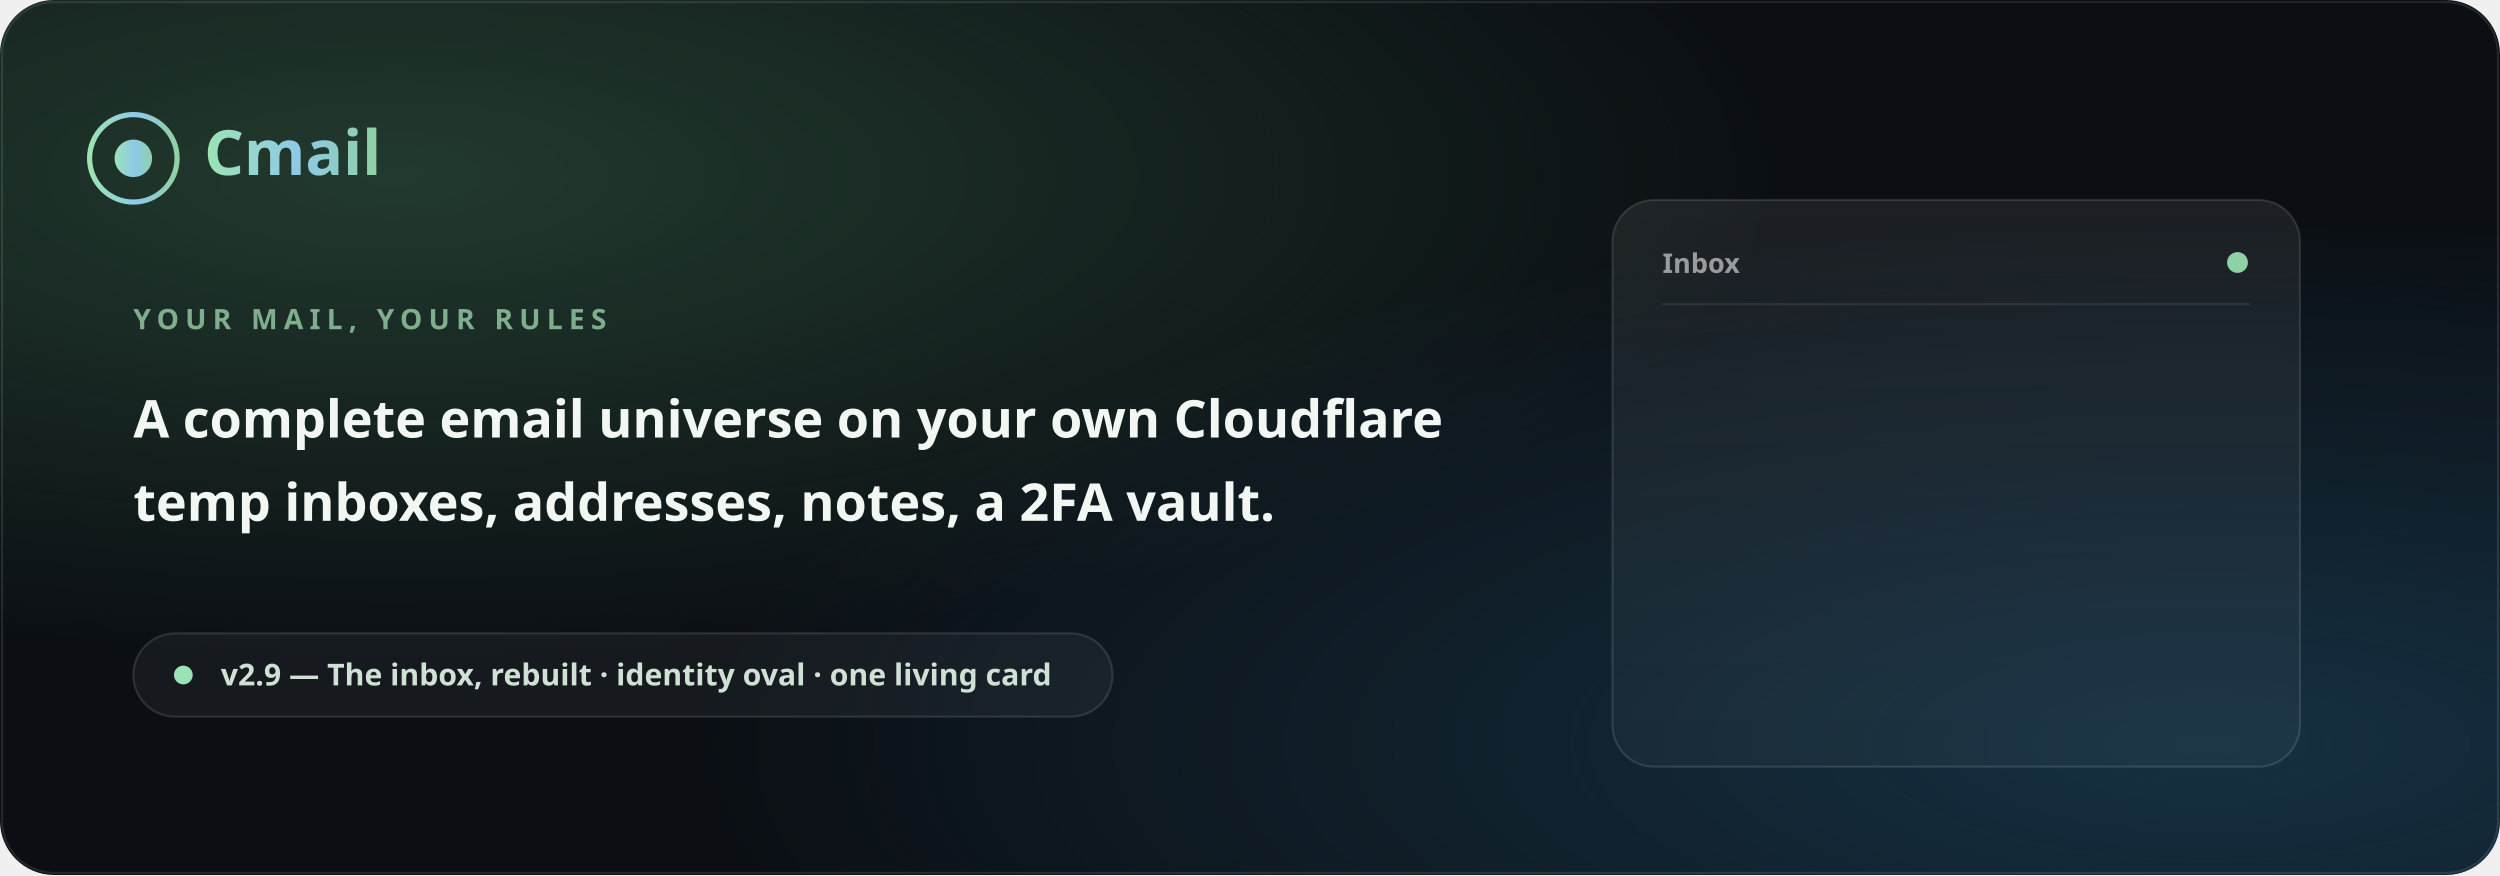
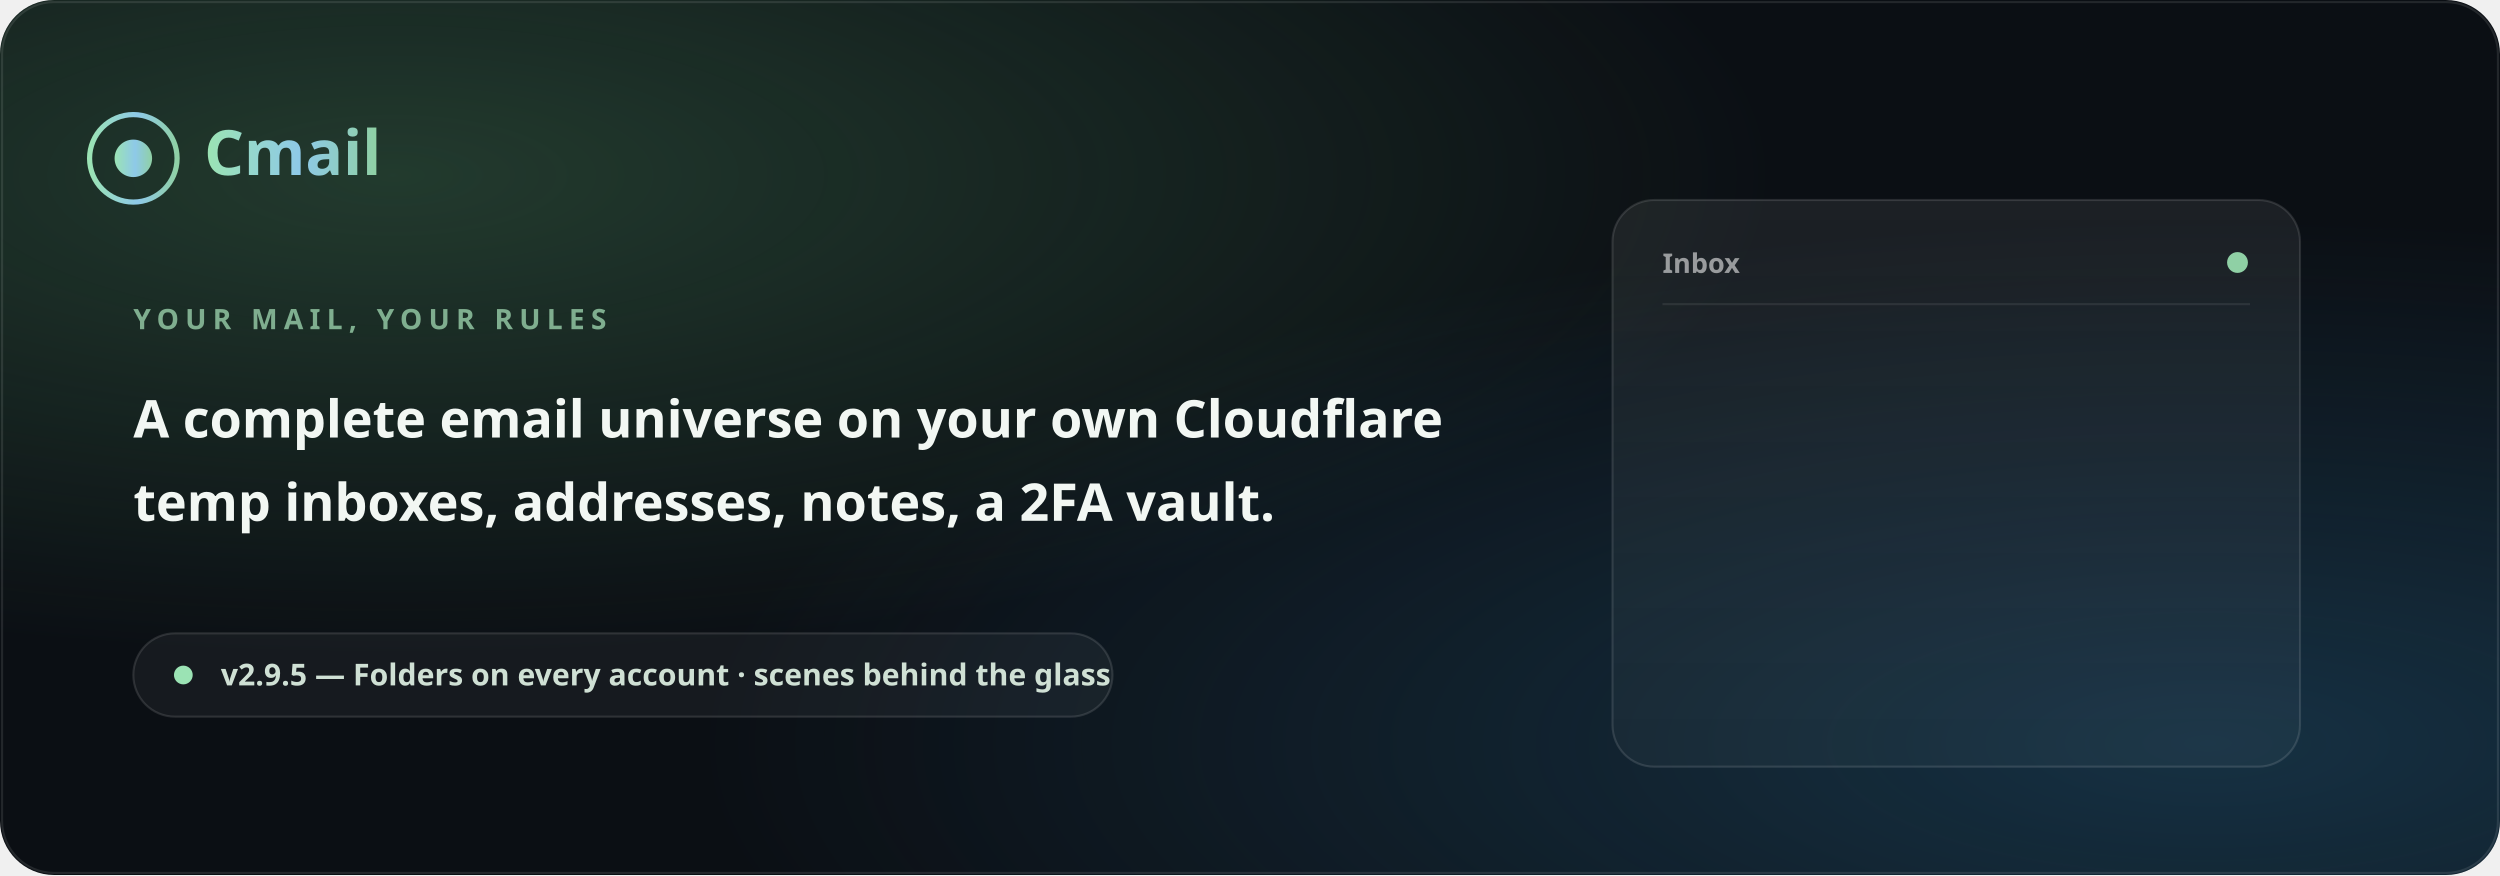
<svg xmlns="http://www.w3.org/2000/svg" width="1200" height="420" viewBox="0 0 1200 420" role="img" aria-label="Cmail">
  <defs>
    <linearGradient id="shine" x1="0" y1="0" x2="1" y2="0">
      <stop offset="0" stop-color="#9be3b4">
        <animate attributeName="stop-color" values="#9be3b4;#8ec9e8;#c2a7e2;#9be3b4" dur="9s" repeatCount="indefinite" />
      </stop>
      <stop offset="0.55" stop-color="#8ec9e8">
        <animate attributeName="stop-color" values="#8ec9e8;#c2a7e2;#9be3b4;#8ec9e8" dur="9s" repeatCount="indefinite" />
      </stop>
      <stop offset="1" stop-color="#8fd0a5" />
    </linearGradient>
    <radialGradient id="glowA" cx="0.16" cy="0.2" r="0.55">
      <stop offset="0" stop-color="#4f8f60" stop-opacity="0.34">
        <animate attributeName="stop-opacity" values="0.34;0.5;0.34" dur="8s" repeatCount="indefinite" />
      </stop>
      <stop offset="1" stop-color="#4f8f60" stop-opacity="0" />
    </radialGradient>
    <radialGradient id="glowB" cx="0.88" cy="0.85" r="0.6">
      <stop offset="0" stop-color="#2f7fb0" stop-opacity="0.3">
        <animate attributeName="stop-opacity" values="0.3;0.46;0.3" dur="10s" repeatCount="indefinite" />
      </stop>
      <stop offset="1" stop-color="#2f7fb0" stop-opacity="0" />
    </radialGradient>
    <linearGradient id="cardbg" x1="0" y1="0" x2="0" y2="1">
      <stop offset="0" stop-color="#ffffff" stop-opacity="0.07" />
      <stop offset="1" stop-color="#ffffff" stop-opacity="0.03" />
    </linearGradient>
  </defs>
  <rect width="1200" height="420" rx="26" fill="#0b0f14" />
  <rect width="1200" height="420" rx="26" fill="url(#glowA)" />
  <rect width="1200" height="420" rx="26" fill="url(#glowB)" />
  <rect x="1" y="1" width="1198" height="418" rx="25" fill="none" stroke="#ffffff" stroke-opacity="0.1" />
  <g>
    <circle cx="64" cy="76" r="21" fill="none" stroke="url(#shine)" stroke-width="2.5">
      <animate attributeName="r" values="21;22.5;21" dur="3.2s" repeatCount="indefinite" />
    </circle>
    <circle cx="64" cy="76" r="9" fill="url(#shine)">
      <animate attributeName="opacity" values="0.75;1;0.75" dur="3.2s" repeatCount="indefinite" />
    </circle>
    <text x="98" y="84" font-family="Segoe UI, system-ui, sans-serif" font-size="30" font-weight="800" fill="url(#shine)" text-anchor="start">Cmail</text>
  </g>
  <text x="64" y="158" font-family="Segoe UI, system-ui, sans-serif" font-size="13.5" font-weight="700" letter-spacing="3" fill="#7fae8f" text-anchor="start">YOUR MAIL, YOUR RULES</text>
  <text x="64" y="210" font-family="Segoe UI, system-ui, sans-serif" font-size="25" font-weight="800" fill="#f2f7f3" text-anchor="start">A complete email universe on your own Cloudflare</text>
  <text x="64" y="250" font-family="Segoe UI, system-ui, sans-serif" font-size="25" font-weight="800" fill="#f2f7f3" text-anchor="start">temp inboxes, addresses, notes, a 2FA vault.</text>
  <g>
    <rect x="774" y="96" width="330" height="272" rx="20" fill="url(#cardbg)" stroke="#ffffff" stroke-opacity="0.12" />
    <text x="798" y="131" font-family="Segoe UI, system-ui, sans-serif" font-size="13" font-weight="700" fill="#ffffff" fill-opacity="0.55" text-anchor="start">Inbox</text>
    <circle cx="1074" cy="126" r="5" fill="#8fd0a5">
      <animate attributeName="opacity" values="1;0.3;1" dur="2.2s" repeatCount="indefinite" />
    </circle>
    <line x1="798" y1="146" x2="1080" y2="146" stroke="#ffffff" stroke-opacity="0.08" />
    <g opacity="0">
      <animate attributeName="opacity" values="0;1;1;0" keyTimes="0;0.12;0.86;1" dur="7.2s" begin="0.9s" repeatCount="indefinite" />
      <animateTransform attributeName="transform" type="translate" values="0 14;0 0;0 0;0 -6" keyTimes="0;0.12;0.86;1" dur="7.2s" begin="0.9s" repeatCount="indefinite" />
      <circle cx="1056" cy="156" r="17" fill="#c9a26a" opacity="0.92" />
      <text x="1056" y="161" font-family="Segoe UI, system-ui, sans-serif" font-size="15" font-weight="700" fill="#0c1116" text-anchor="middle">S</text>
      <text x="820" y="154" font-family="Segoe UI, system-ui, sans-serif" font-size="15.5" font-weight="700" fill="#eef4f0" text-anchor="start">Security Alerts</text>
      <text x="820" y="173" font-family="Segoe UI, system-ui, sans-serif" font-size="12.5" fill="#93a39b" text-anchor="start">New sign-in to your account</text>
      <circle cx="1080" cy="156" r="4" fill="#8fd0a5" />
    </g>
    <g opacity="0">
      <animate attributeName="opacity" values="0;1;1;0" keyTimes="0;0.12;0.86;1" dur="7.2s" begin="1.45s" repeatCount="indefinite" />
      <animateTransform attributeName="transform" type="translate" values="0 14;0 0;0 0;0 -6" keyTimes="0;0.12;0.86;1" dur="7.2s" begin="1.45s" repeatCount="indefinite" />
      <circle cx="1056" cy="226" r="17" fill="#7fa5d9" opacity="0.92" />
      <text x="1056" y="231" font-family="Segoe UI, system-ui, sans-serif" font-size="15" font-weight="700" fill="#0c1116" text-anchor="middle">L</text>
      <text x="820" y="224" font-family="Segoe UI, system-ui, sans-serif" font-size="15.5" font-weight="700" fill="#eef4f0" text-anchor="start">Linux Mag</text>
      <text x="820" y="243" font-family="Segoe UI, system-ui, sans-serif" font-size="12.5" fill="#93a39b" text-anchor="start">Weekly digest: kernel 6.12 is out</text>
      <circle cx="1080" cy="226" r="4" fill="#8fd0a5" />
    </g>
    <g opacity="0">
      <animate attributeName="opacity" values="0;1;1;0" keyTimes="0;0.12;0.86;1" dur="7.2s" begin="2.0s" repeatCount="indefinite" />
      <animateTransform attributeName="transform" type="translate" values="0 14;0 0;0 0;0 -6" keyTimes="0;0.12;0.86;1" dur="7.2s" begin="2.0s" repeatCount="indefinite" />
      <circle cx="1056" cy="296" r="17" fill="#b98fd4" opacity="0.92" />
      <text x="1056" y="301" font-family="Segoe UI, system-ui, sans-serif" font-size="15" font-weight="700" fill="#0c1116" text-anchor="middle">P</text>
      <text x="820" y="294" font-family="Segoe UI, system-ui, sans-serif" font-size="15.5" font-weight="700" fill="#eef4f0" text-anchor="start">Payment Gateway</text>
      <text x="820" y="313" font-family="Segoe UI, system-ui, sans-serif" font-size="12.5" fill="#93a39b" text-anchor="start">Receipt #8842 — paid successfully</text>
      <circle cx="1080" cy="296" r="4" fill="#8fd0a5" />
    </g>
  </g>
  <g>
    <rect x="64" y="304" width="470" height="40" rx="20" fill="#ffffff" fill-opacity="0.05" stroke="#ffffff" stroke-opacity="0.12" />
    <circle cx="88" cy="324" r="4.5" fill="#9be3b4">
      <animate attributeName="opacity" values="1;0.35;1" dur="2.6s" repeatCount="indefinite" />
    </circle>
-     <text x="106" y="329" font-family="Segoe UI, system-ui, sans-serif" font-size="14.5" font-weight="600" fill="#cfe0d4" text-anchor="start">v2.9 — The inbox, rebuilt · identity oval · one living card</text>
+     <text x="106" y="329" font-family="Segoe UI, system-ui, sans-serif" font-size="14.5" font-weight="600" fill="#cfe0d4" text-anchor="start">v2.9.5 — Folders on every account · scenes behind the glass</text>
  </g>
</svg>
